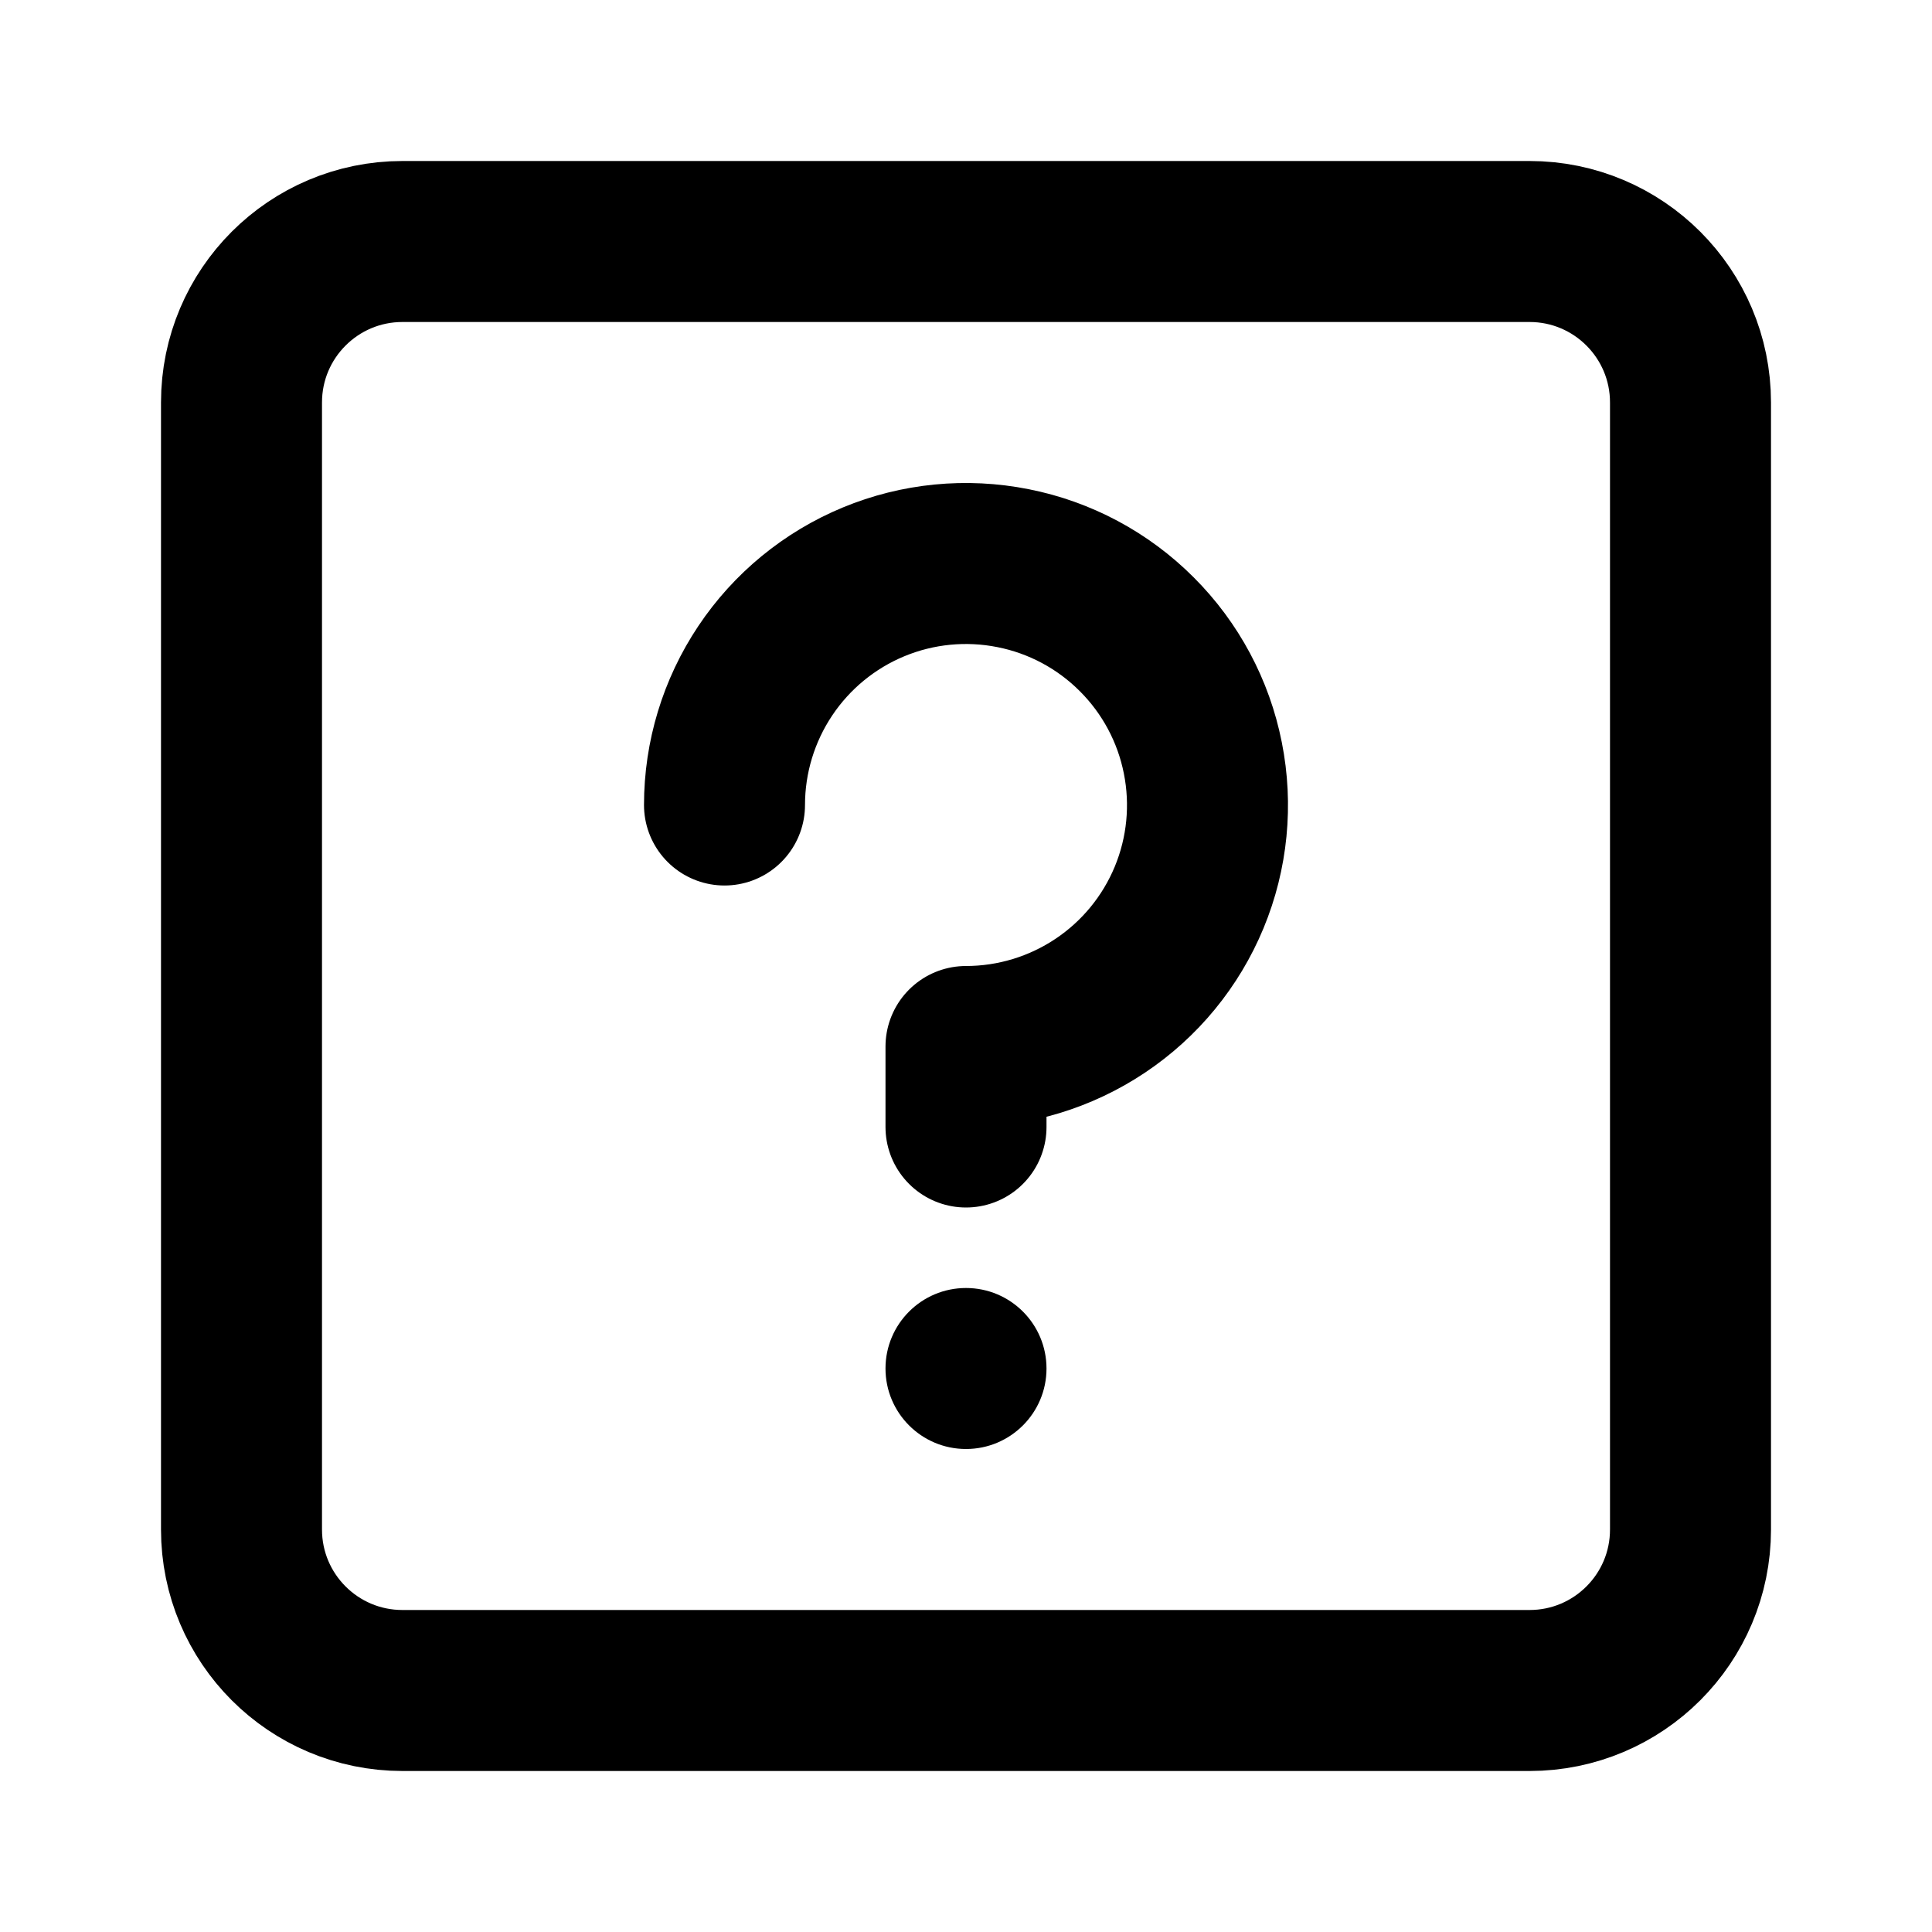
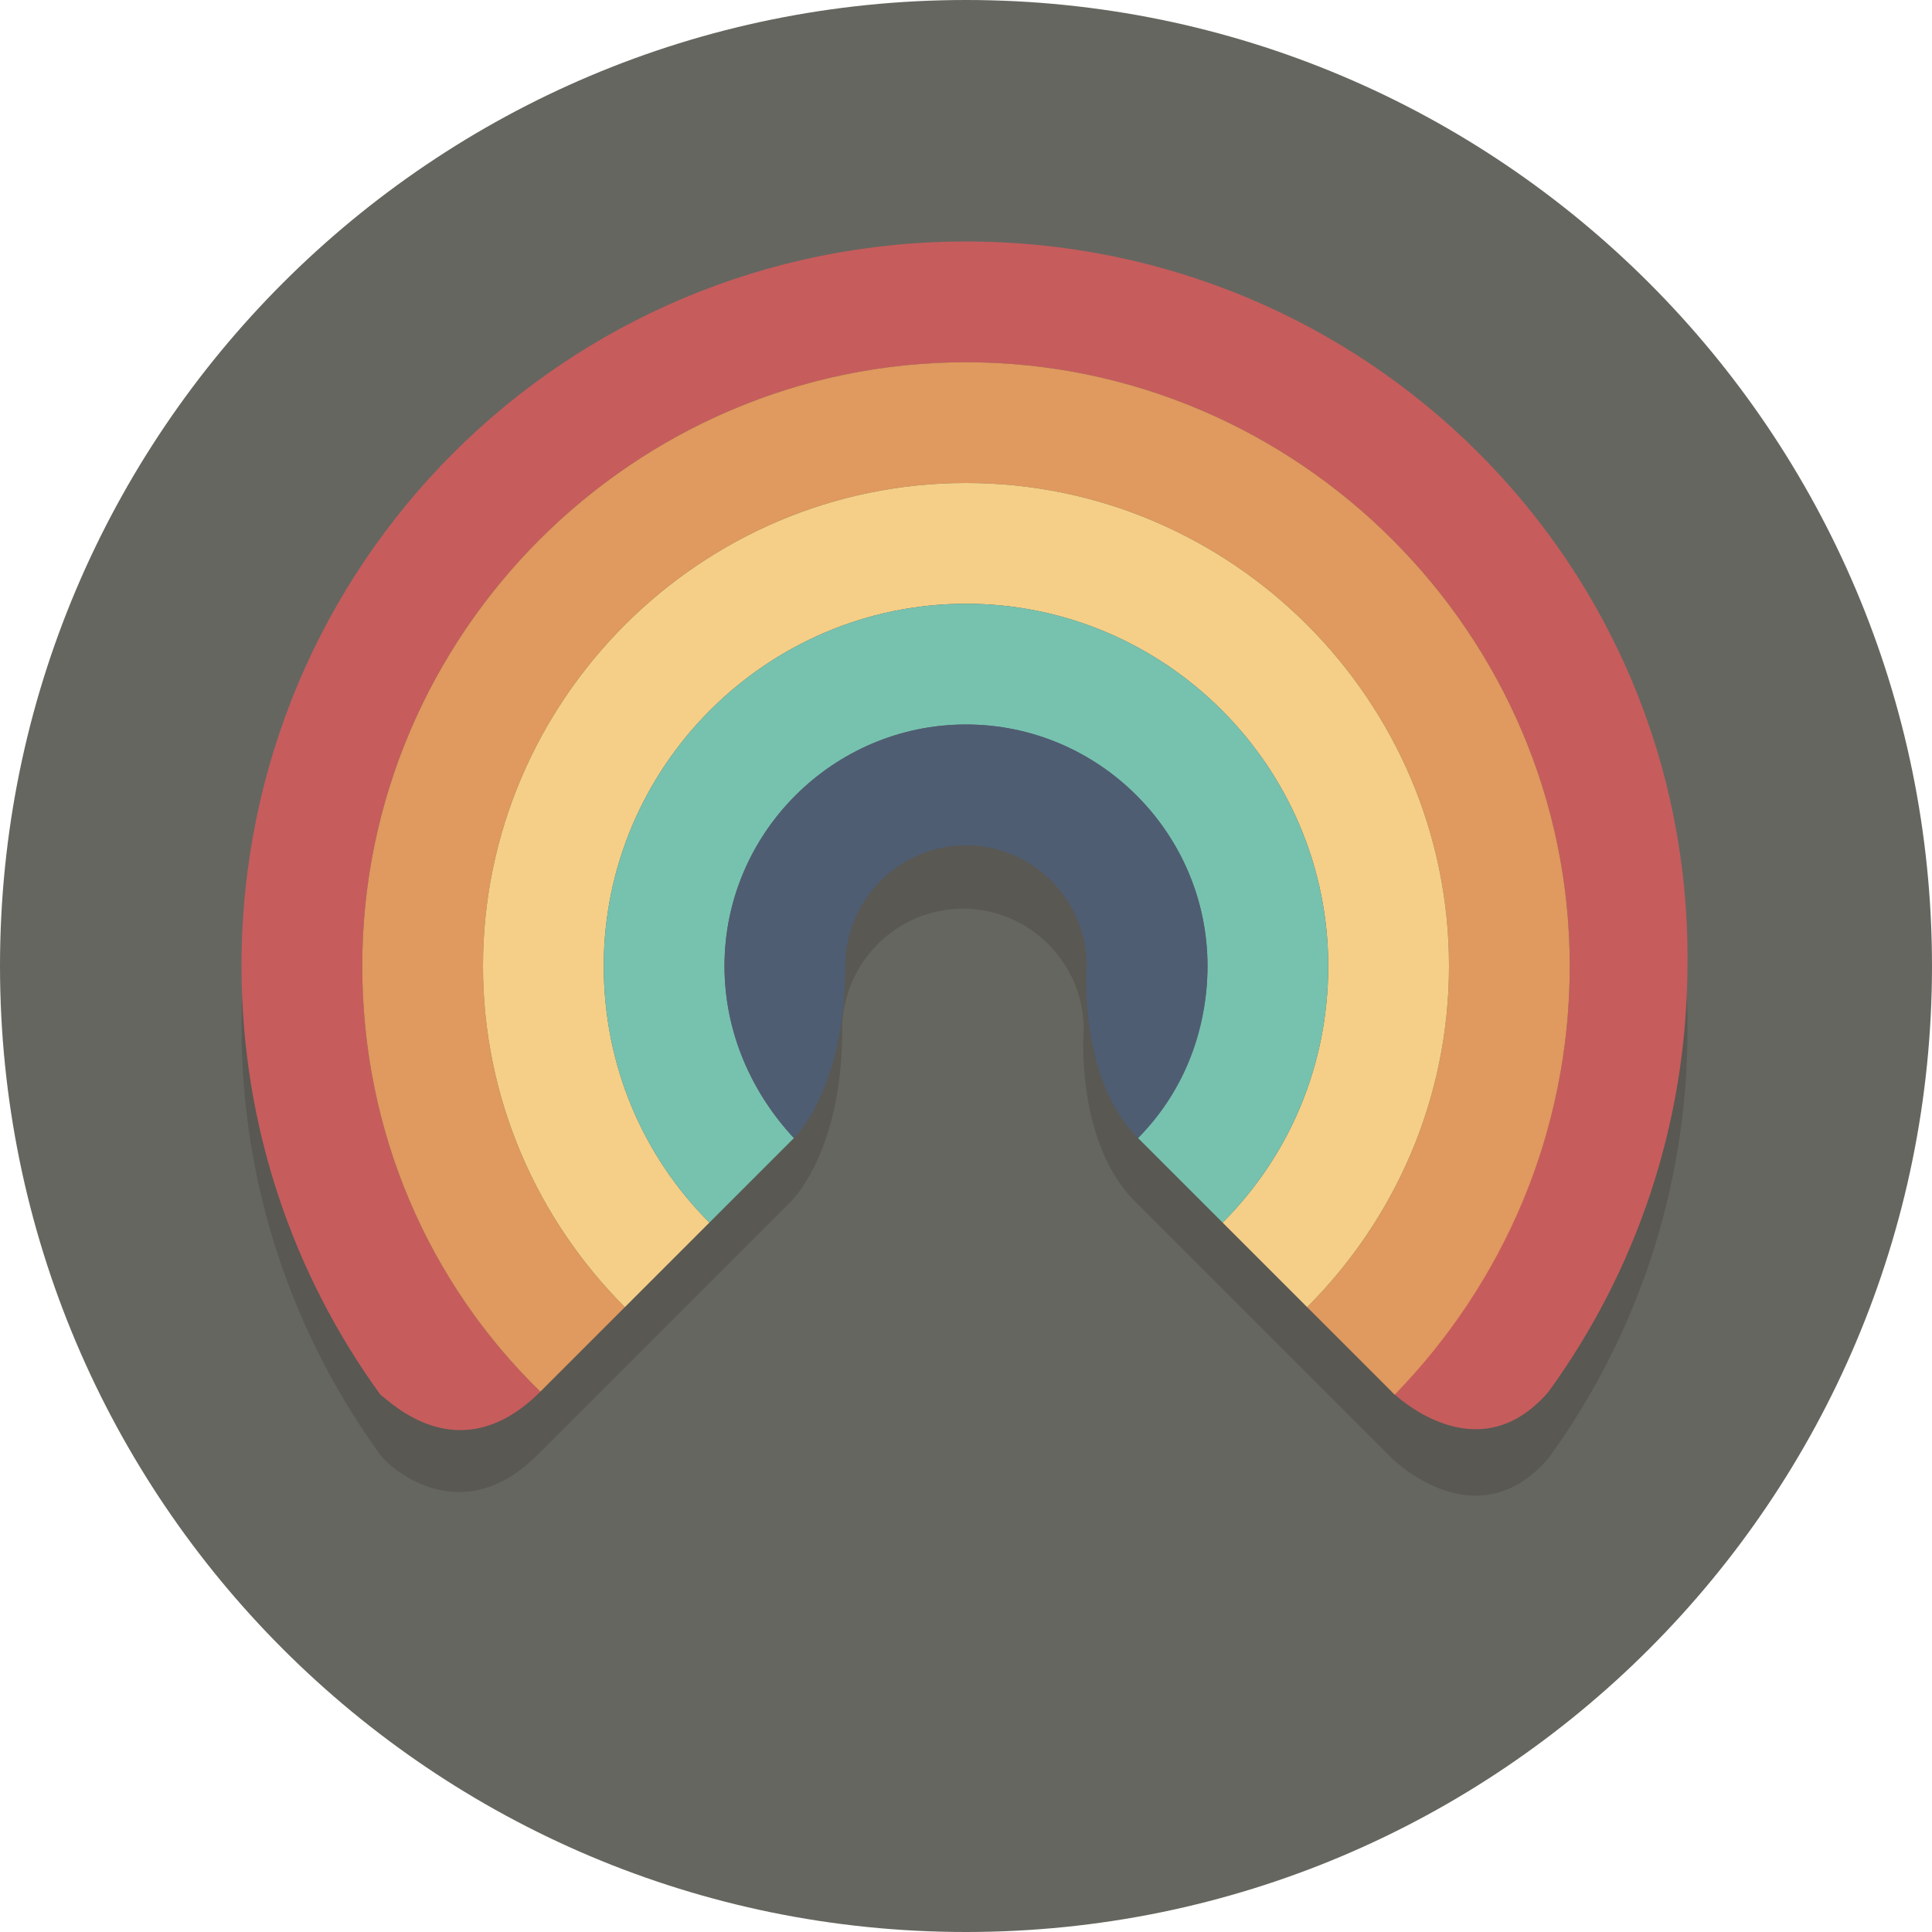
- <svg xmlns="http://www.w3.org/2000/svg" viewBox="0 0 24 24" fill="none">
+ <svg xmlns="http://www.w3.org/2000/svg" height="200px" width="200px" version="1.1" viewBox="0 0 64 64" xml:space="preserve" fill="#000000">
  <g id="SVGRepo_bgCarrier" stroke-width="0" />
  <g id="SVGRepo_tracerCarrier" stroke-linecap="round" stroke-linejoin="round" />
  <g id="SVGRepo_iconCarrier">
-     <path d="M9 10C9 9.407 9.176 8.827 9.506 8.333C9.835 7.84 10.304 7.455 10.852 7.228C11.4 7.001 12.003 6.942 12.585 7.058C13.167 7.173 13.702 7.459 14.121 7.879C14.541 8.298 14.827 8.833 14.942 9.415C15.058 9.997 14.999 10.6 14.772 11.148C14.545 11.696 14.16 12.165 13.667 12.494C13.173 12.824 12.593 13 12 13V14M5 21H19C20.105 21 21 20.105 21 19V5C21 3.895 20.105 3 19 3H5C3.895 3 3 3.895 3 5V19C3 20.105 3.895 21 5 21Z" stroke="#000000" stroke-width="2" stroke-linecap="round" stroke-linejoin="round" />
-     <circle cx="12" cy="17" r="1" fill="#000000" />
+     <style type="text/css"> .st0{fill:#666660;} .st1{opacity:0.2;} .st2{fill:#231F20;} .st3{fill:#C75C5C;} .st4{fill:#E0995E;} .st5{fill:#F5CF87;} .st6{fill:#76C2AF;} .st7{fill:#4F5D73;} </style>
+     <g id="Layer_1">
+       <g>
+         <circle class="st0" cx="32" cy="32" r="32" />
+       </g>
+       <g class="st1">
+         <path class="st2" d="M32,10C18.7,10,8,20.7,8,34c0,5.3,1.7,10.2,4.6,14.2c0.2,0.3,2.6,2.6,5.2,0l2.8-2.8l2.8-2.8l2.8-2.8 c0,0,1.7-1.6,1.7-5.7c0-2.2,1.8-4,4-4s4,1.8,4,4c0,0-0.3,3.7,1.7,5.7l2.1,2.1c0.2,0.2,0.5,0.5,0.7,0.7c0.7,0.7,1.4,1.4,2.1,2.1 l0.7,0.7l1.8,1.8c0.3,0.3,0.6,0.6,0.8,0.8l0.3,0.3c0,0,2.8,2.8,5.2,0c2.9-4,4.6-8.9,4.6-14.2C56,20.7,45.3,10,32,10z" />
+       </g>
+       <g>
+         <g>
+           <path class="st3" d="M17.9,46.1C14.2,42.5,12,37.5,12,32c0-11,9-20,20-20s20,9,20,20c0,5.5-2.2,10.5-5.9,14.1c0,0,2.8,2.8,5.2,0 c2.9-4,4.6-8.9,4.6-14.2C56,18.7,45.3,8,32,8S8,18.7,8,32c0,5.3,1.7,10.2,4.6,14.2C12.9,46.4,15.2,48.8,17.9,46.1z" />
+         </g>
+         <g>
+           <path class="st4" d="M32,12c-11,0-20,9-20,20c0,5.5,2.2,10.5,5.9,14.1l2.8-2.8C17.8,40.4,16,36.4,16,32c0-8.8,7.2-16,16-16 s16,7.2,16,16c0,4.4-1.8,8.4-4.7,11.3l1.8,1.8c0.3,0.3,0.6,0.6,0.8,0.8l0.3,0.3C49.8,42.5,52,37.5,52,32C52,21,43,12,32,12z" />
+         </g>
+         <g>
+           <path class="st5" d="M32,16c-8.8,0-16,7.2-16,16c0,4.4,1.8,8.4,4.7,11.3l2.8-2.8C21.3,38.3,20,35.3,20,32c0-6.6,5.4-12,12-12 s12,5.4,12,12c0,3.3-1.3,6.3-3.5,8.5c0.7,0.7,1.4,1.4,2.1,2.1l0.7,0.7C46.2,40.4,48,36.4,48,32C48,23.2,40.8,16,32,16z" />
+         </g>
+         <g>
+           <path class="st6" d="M32,20c-6.6,0-12,5.4-12,12c0,3.3,1.3,6.3,3.5,8.5l2.8-2.8C24.9,36.2,24,34.2,24,32c0-4.4,3.6-8,8-8 s8,3.6,8,8c0,2.2-0.9,4.2-2.3,5.7l2.1,2.1c0.2,0.2,0.5,0.5,0.7,0.7c2.2-2.2,3.5-5.2,3.5-8.5C44,25.4,38.6,20,32,20z" />
+         </g>
+         <g>
+           <path class="st7" d="M32,24c-4.4,0-8,3.6-8,8c0,2.2,0.9,4.2,2.3,5.7c0,0,1.7-1.6,1.7-5.7c0-2.2,1.8-4,4-4s4,1.8,4,4 c0,0-0.3,3.7,1.7,5.7c1.4-1.4,2.3-3.4,2.3-5.7C40,27.6,36.4,24,32,24z" />
+         </g>
+       </g>
+     </g>
+     <g id="Layer_2"> </g>
  </g>
</svg>
